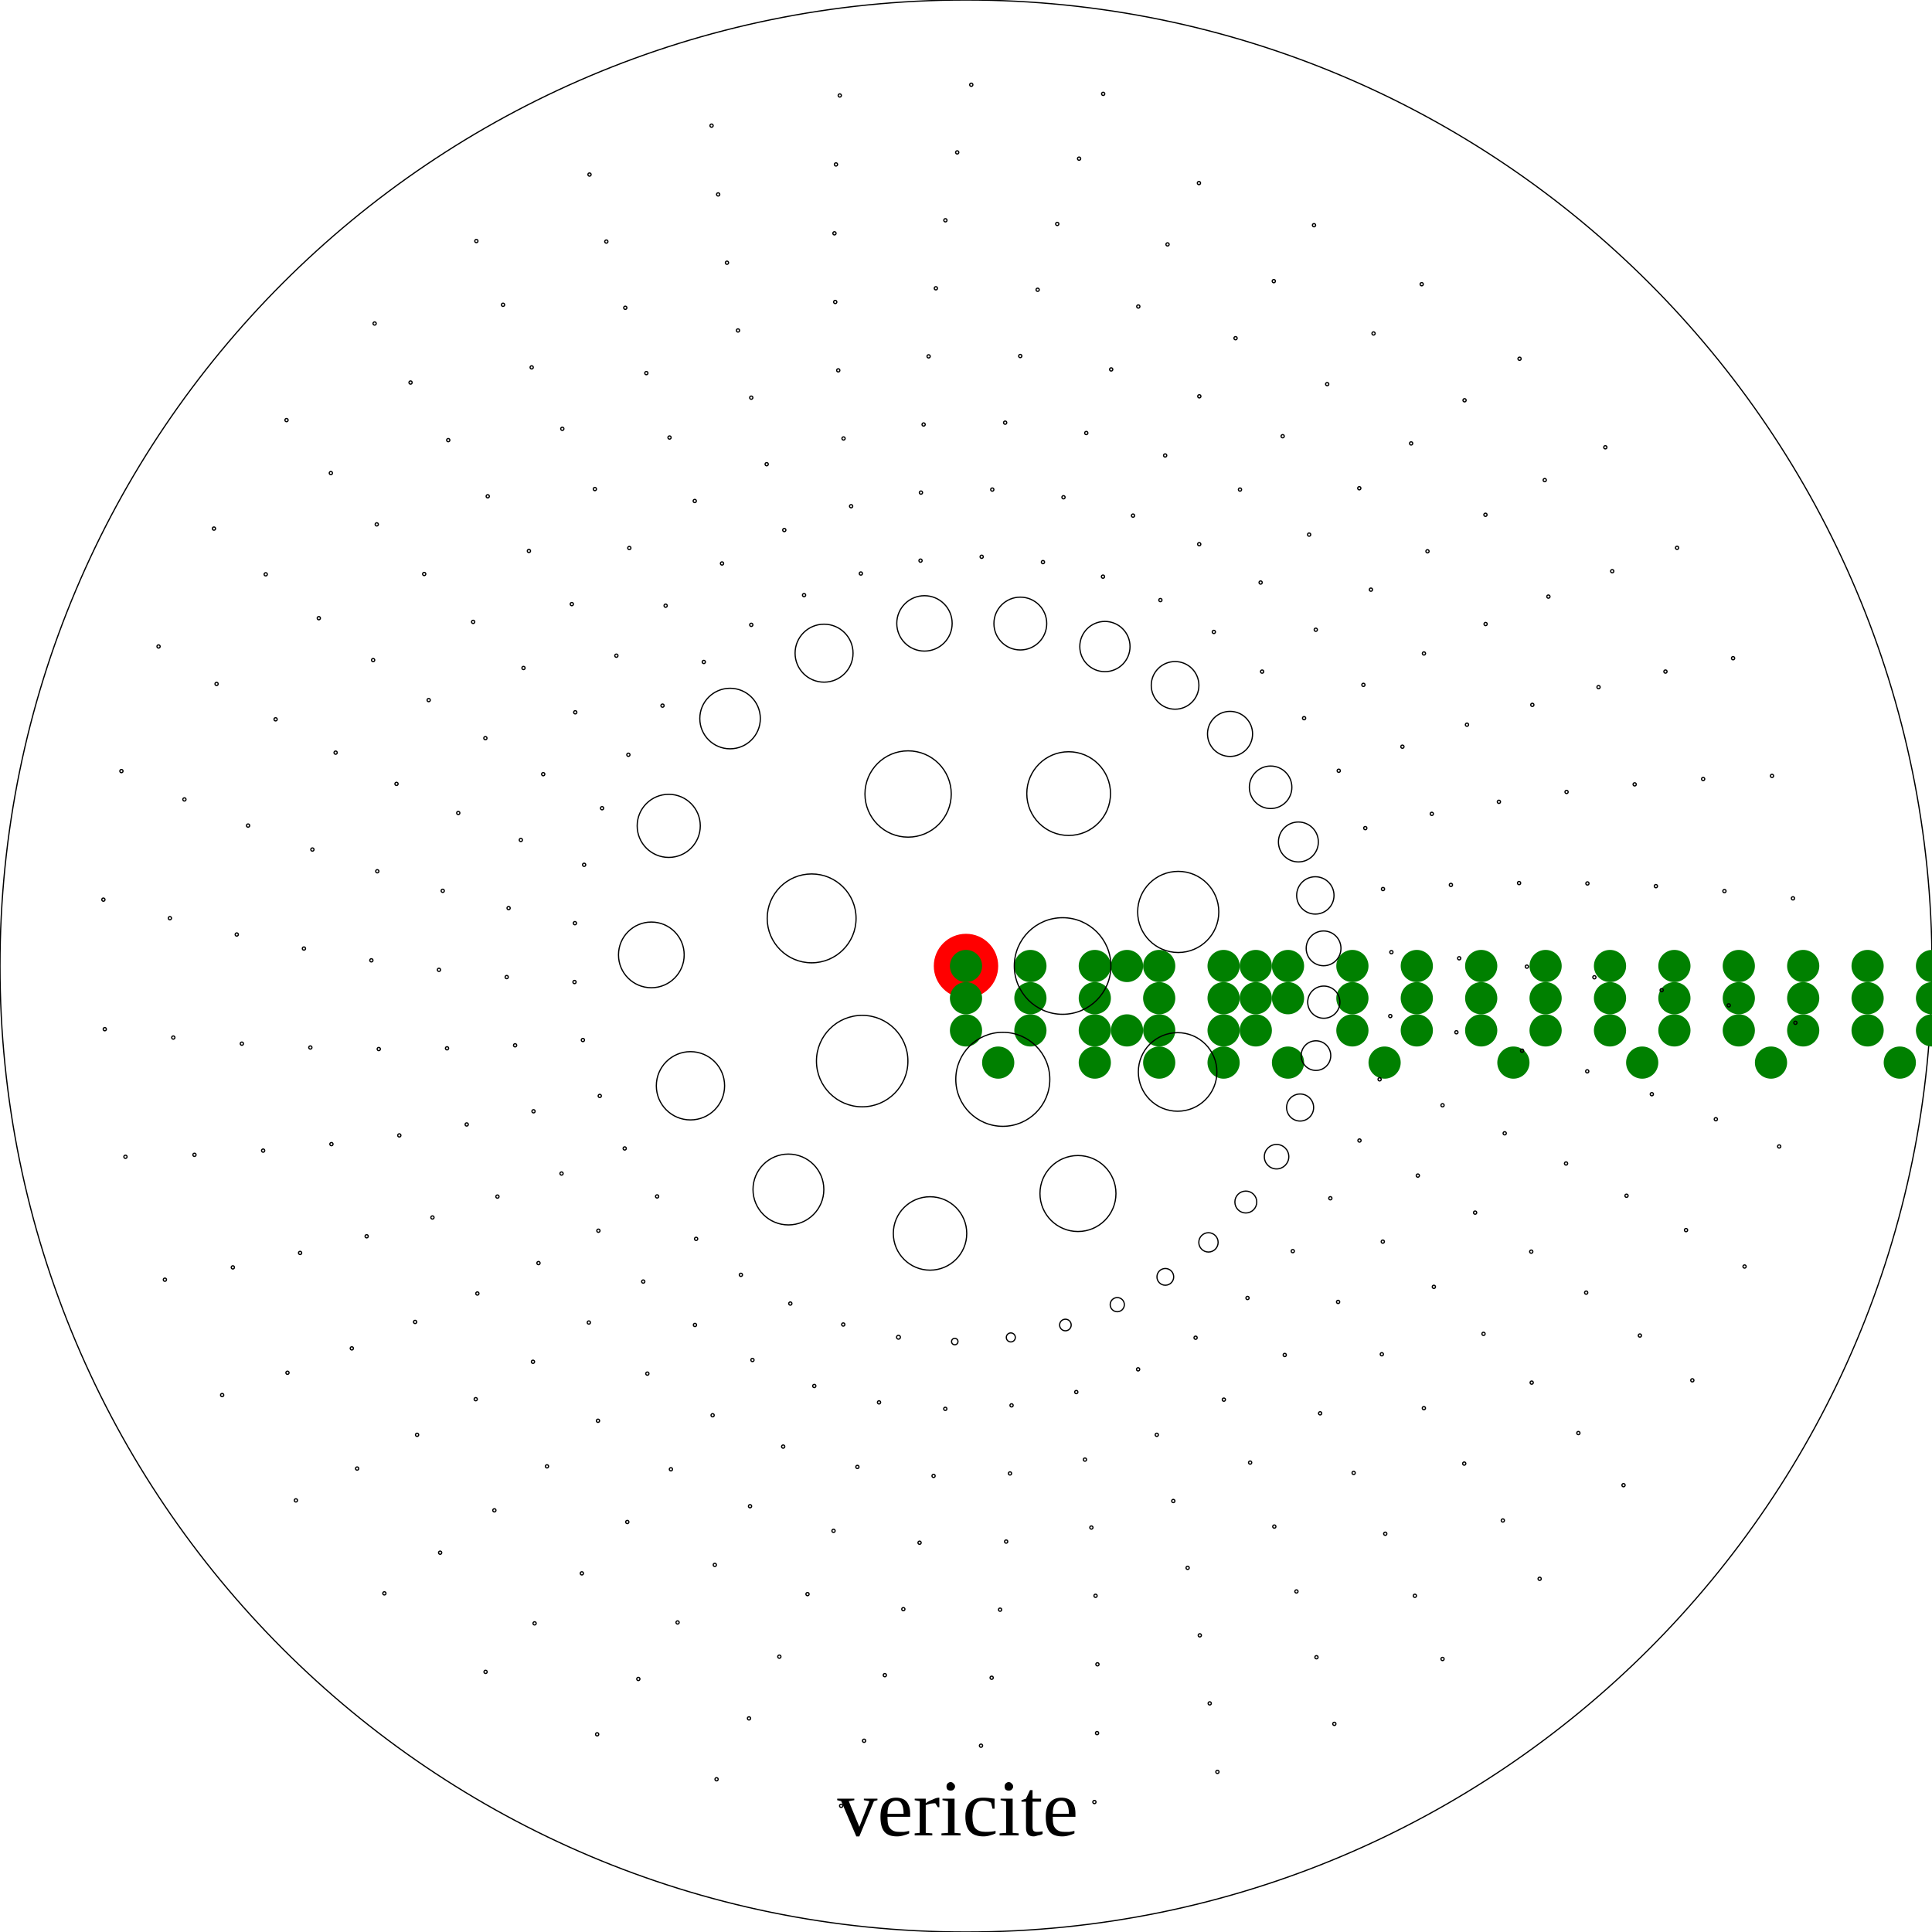
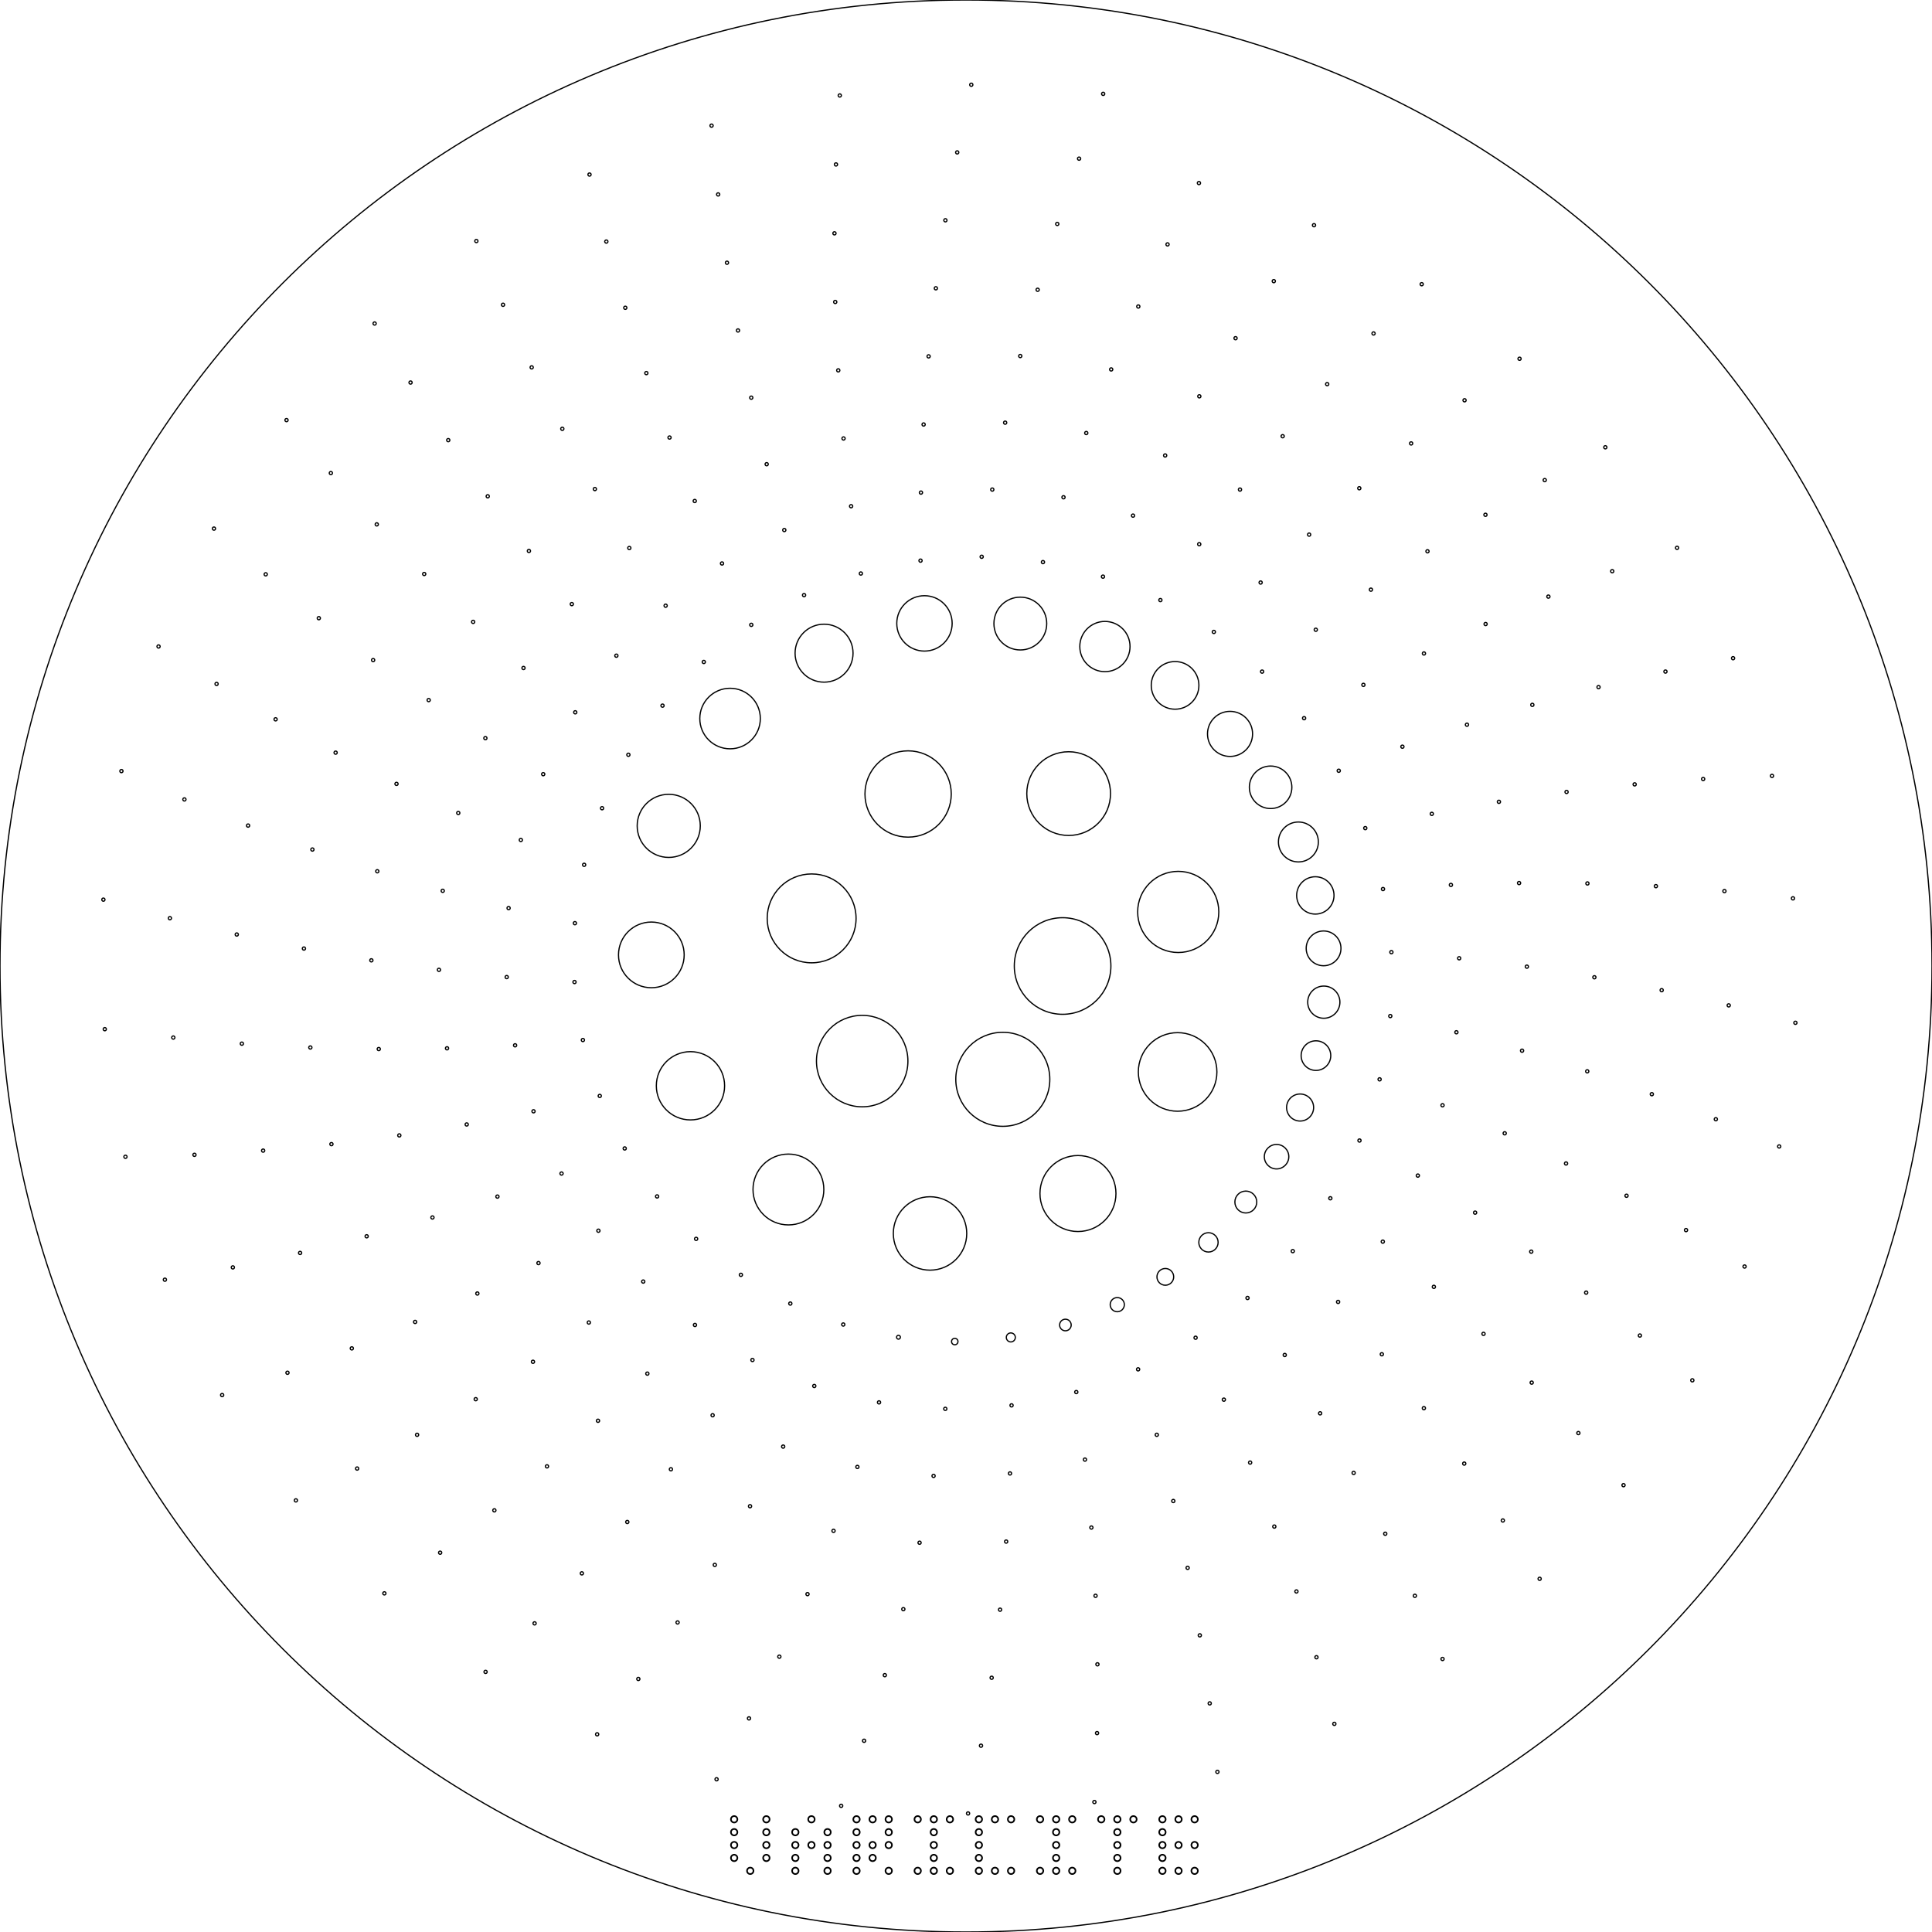
- <svg width="60" height="60">
+ <svg width="60" height="60" stroke="black">
  <circle r="30" cx="30" cy="30" fill="none" stroke="black" stroke-width="0.01mm" />
-   <circle r="1" cx="30" cy="30" fill="red" stroke-width="1" />
-   <circle r="0.5" cx="30" cy="30" fill="green" stroke-width="1" />
-   <circle r="0.5" cx="32" cy="30" fill="green" stroke-width="1" />
-   <circle r="0.5" cx="30" cy="31" fill="green" stroke-width="1" />
-   <circle r="0.5" cx="32" cy="31" fill="green" stroke-width="1" />
-   <circle r="0.5" cx="30" cy="32" fill="green" stroke-width="1" />
-   <circle r="0.5" cx="32" cy="32" fill="green" stroke-width="1" />
-   <circle r="0.5" cx="31" cy="33" fill="green" stroke-width="1" />
-   <circle r="0.5" cx="34" cy="30" fill="green" stroke-width="1" />
-   <circle r="0.5" cx="35" cy="30" fill="green" stroke-width="1" />
-   <circle r="0.5" cx="36" cy="30" fill="green" stroke-width="1" />
-   <circle r="0.5" cx="34" cy="31" fill="green" stroke-width="1" />
-   <circle r="0.5" cx="36" cy="31" fill="green" stroke-width="1" />
-   <circle r="0.5" cx="34" cy="32" fill="green" stroke-width="1" />
-   <circle r="0.5" cx="35" cy="32" fill="green" stroke-width="1" />
-   <circle r="0.5" cx="36" cy="32" fill="green" stroke-width="1" />
-   <circle r="0.5" cx="34" cy="33" fill="green" stroke-width="1" />
-   <circle r="0.5" cx="36" cy="33" fill="green" stroke-width="1" />
-   <circle r="0.5" cx="38" cy="30" fill="green" stroke-width="1" />
-   <circle r="0.5" cx="39" cy="30" fill="green" stroke-width="1" />
-   <circle r="0.5" cx="40" cy="30" fill="green" stroke-width="1" />
-   <circle r="0.5" cx="38" cy="31" fill="green" stroke-width="1" />
-   <circle r="0.5" cx="39" cy="31" fill="green" stroke-width="1" />
-   <circle r="0.5" cx="40" cy="31" fill="green" stroke-width="1" />
-   <circle r="0.5" cx="38" cy="32" fill="green" stroke-width="1" />
-   <circle r="0.5" cx="39" cy="32" fill="green" stroke-width="1" />
-   <circle r="0.5" cx="38" cy="33" fill="green" stroke-width="1" />
-   <circle r="0.5" cx="40" cy="33" fill="green" stroke-width="1" />
-   <circle r="0.5" cx="42" cy="30" fill="green" stroke-width="1" />
-   <circle r="0.5" cx="44" cy="30" fill="green" stroke-width="1" />
-   <circle r="0.5" cx="42" cy="31" fill="green" stroke-width="1" />
-   <circle r="0.5" cx="44" cy="31" fill="green" stroke-width="1" />
-   <circle r="0.5" cx="42" cy="32" fill="green" stroke-width="1" />
-   <circle r="0.5" cx="44" cy="32" fill="green" stroke-width="1" />
-   <circle r="0.5" cx="43" cy="33" fill="green" stroke-width="1" />
-   <circle r="0.5" cx="46" cy="30" fill="green" stroke-width="1" />
-   <circle r="0.5" cx="48" cy="30" fill="green" stroke-width="1" />
-   <circle r="0.5" cx="46" cy="31" fill="green" stroke-width="1" />
-   <circle r="0.5" cx="48" cy="31" fill="green" stroke-width="1" />
-   <circle r="0.5" cx="46" cy="32" fill="green" stroke-width="1" />
-   <circle r="0.5" cx="48" cy="32" fill="green" stroke-width="1" />
-   <circle r="0.5" cx="47" cy="33" fill="green" stroke-width="1" />
-   <circle r="0.5" cx="50" cy="30" fill="green" stroke-width="1" />
-   <circle r="0.5" cx="52" cy="30" fill="green" stroke-width="1" />
-   <circle r="0.5" cx="50" cy="31" fill="green" stroke-width="1" />
-   <circle r="0.5" cx="52" cy="31" fill="green" stroke-width="1" />
-   <circle r="0.5" cx="50" cy="32" fill="green" stroke-width="1" />
-   <circle r="0.5" cx="52" cy="32" fill="green" stroke-width="1" />
-   <circle r="0.5" cx="51" cy="33" fill="green" stroke-width="1" />
-   <circle r="0.5" cx="54" cy="30" fill="green" stroke-width="1" />
-   <circle r="0.5" cx="56" cy="30" fill="green" stroke-width="1" />
-   <circle r="0.5" cx="54" cy="31" fill="green" stroke-width="1" />
-   <circle r="0.5" cx="56" cy="31" fill="green" stroke-width="1" />
-   <circle r="0.5" cx="54" cy="32" fill="green" stroke-width="1" />
-   <circle r="0.5" cx="56" cy="32" fill="green" stroke-width="1" />
-   <circle r="0.5" cx="55" cy="33" fill="green" stroke-width="1" />
-   <circle r="0.5" cx="58" cy="30" fill="green" stroke-width="1" />
-   <circle r="0.5" cx="60" cy="30" fill="green" stroke-width="1" />
-   <circle r="0.5" cx="58" cy="31" fill="green" stroke-width="1" />
-   <circle r="0.5" cx="60" cy="31" fill="green" stroke-width="1" />
-   <circle r="0.5" cx="58" cy="32" fill="green" stroke-width="1" />
-   <circle r="0.5" cx="60" cy="32" fill="green" stroke-width="1" />
-   <circle r="0.5" cx="59" cy="33" fill="green" stroke-width="1" />
+   <circle r="0.1" cx="22.8" cy="56.5" fill="none" stroke-width="0.05" />
+   <circle r="0.1" cx="23.8" cy="56.5" fill="none" stroke-width="0.05" />
+   <circle r="0.1" cx="22.8" cy="56.9" fill="none" stroke-width="0.05" />
+   <circle r="0.1" cx="23.8" cy="56.9" fill="none" stroke-width="0.05" />
+   <circle r="0.1" cx="22.8" cy="57.3" fill="none" stroke-width="0.05" />
+   <circle r="0.1" cx="23.8" cy="57.3" fill="none" stroke-width="0.05" />
+   <circle r="0.1" cx="22.8" cy="57.7" fill="none" stroke-width="0.05" />
+   <circle r="0.1" cx="23.8" cy="57.7" fill="none" stroke-width="0.05" />
+   <circle r="0.1" cx="23.3" cy="58.1" fill="none" stroke-width="0.05" />
+   <circle r="0.1" cx="25.2" cy="56.5" fill="none" stroke-width="0.05" />
+   <circle r="0.1" cx="24.7" cy="56.9" fill="none" stroke-width="0.05" />
+   <circle r="0.1" cx="25.7" cy="56.9" fill="none" stroke-width="0.05" />
+   <circle r="0.1" cx="24.7" cy="57.3" fill="none" stroke-width="0.05" />
+   <circle r="0.1" cx="25.2" cy="57.3" fill="none" stroke-width="0.05" />
+   <circle r="0.1" cx="25.7" cy="57.3" fill="none" stroke-width="0.05" />
+   <circle r="0.1" cx="24.7" cy="57.7" fill="none" stroke-width="0.05" />
+   <circle r="0.1" cx="25.7" cy="57.7" fill="none" stroke-width="0.05" />
+   <circle r="0.1" cx="24.7" cy="58.1" fill="none" stroke-width="0.05" />
+   <circle r="0.1" cx="25.7" cy="58.1" fill="none" stroke-width="0.05" />
+   <circle r="0.1" cx="26.6" cy="56.5" fill="none" stroke-width="0.05" />
+   <circle r="0.1" cx="27.1" cy="56.5" fill="none" stroke-width="0.05" />
+   <circle r="0.1" cx="27.6" cy="56.5" fill="none" stroke-width="0.05" />
+   <circle r="0.1" cx="26.6" cy="56.9" fill="none" stroke-width="0.05" />
+   <circle r="0.1" cx="27.6" cy="56.9" fill="none" stroke-width="0.05" />
+   <circle r="0.1" cx="26.6" cy="57.3" fill="none" stroke-width="0.05" />
+   <circle r="0.1" cx="27.1" cy="57.3" fill="none" stroke-width="0.05" />
+   <circle r="0.1" cx="27.6" cy="57.3" fill="none" stroke-width="0.05" />
+   <circle r="0.1" cx="26.6" cy="57.7" fill="none" stroke-width="0.05" />
+   <circle r="0.1" cx="27.1" cy="57.7" fill="none" stroke-width="0.05" />
+   <circle r="0.1" cx="26.6" cy="58.1" fill="none" stroke-width="0.05" />
+   <circle r="0.1" cx="27.6" cy="58.1" fill="none" stroke-width="0.05" />
+   <circle r="0.1" cx="28.5" cy="56.5" fill="none" stroke-width="0.05" />
+   <circle r="0.1" cx="29" cy="56.5" fill="none" stroke-width="0.05" />
+   <circle r="0.1" cx="29.5" cy="56.5" fill="none" stroke-width="0.05" />
+   <circle r="0.1" cx="29" cy="56.9" fill="none" stroke-width="0.05" />
+   <circle r="0.1" cx="29" cy="57.3" fill="none" stroke-width="0.05" />
+   <circle r="0.1" cx="29" cy="57.7" fill="none" stroke-width="0.05" />
+   <circle r="0.1" cx="28.5" cy="58.1" fill="none" stroke-width="0.05" />
+   <circle r="0.1" cx="29" cy="58.1" fill="none" stroke-width="0.05" />
+   <circle r="0.1" cx="29.5" cy="58.1" fill="none" stroke-width="0.05" />
+   <circle r="0.1" cx="30.4" cy="56.5" fill="none" stroke-width="0.05" />
+   <circle r="0.1" cx="30.9" cy="56.5" fill="none" stroke-width="0.05" />
+   <circle r="0.1" cx="31.4" cy="56.5" fill="none" stroke-width="0.05" />
+   <circle r="0.1" cx="30.4" cy="56.9" fill="none" stroke-width="0.05" />
+   <circle r="0.1" cx="30.4" cy="57.3" fill="none" stroke-width="0.05" />
+   <circle r="0.1" cx="30.4" cy="57.7" fill="none" stroke-width="0.05" />
+   <circle r="0.1" cx="30.4" cy="58.1" fill="none" stroke-width="0.05" />
+   <circle r="0.1" cx="30.9" cy="58.1" fill="none" stroke-width="0.05" />
+   <circle r="0.1" cx="31.4" cy="58.1" fill="none" stroke-width="0.05" />
+   <circle r="0.1" cx="32.3" cy="56.5" fill="none" stroke-width="0.05" />
+   <circle r="0.1" cx="32.8" cy="56.5" fill="none" stroke-width="0.05" />
+   <circle r="0.1" cx="33.3" cy="56.5" fill="none" stroke-width="0.05" />
+   <circle r="0.1" cx="32.8" cy="56.9" fill="none" stroke-width="0.05" />
+   <circle r="0.1" cx="32.8" cy="57.3" fill="none" stroke-width="0.05" />
+   <circle r="0.1" cx="32.8" cy="57.7" fill="none" stroke-width="0.05" />
+   <circle r="0.1" cx="32.3" cy="58.1" fill="none" stroke-width="0.05" />
+   <circle r="0.1" cx="32.8" cy="58.1" fill="none" stroke-width="0.05" />
+   <circle r="0.1" cx="33.3" cy="58.1" fill="none" stroke-width="0.05" />
+   <circle r="0.1" cx="34.2" cy="56.5" fill="none" stroke-width="0.05" />
+   <circle r="0.1" cx="34.7" cy="56.5" fill="none" stroke-width="0.05" />
+   <circle r="0.1" cx="35.2" cy="56.5" fill="none" stroke-width="0.05" />
+   <circle r="0.1" cx="34.7" cy="56.9" fill="none" stroke-width="0.05" />
+   <circle r="0.1" cx="34.7" cy="57.3" fill="none" stroke-width="0.05" />
+   <circle r="0.1" cx="34.7" cy="57.7" fill="none" stroke-width="0.05" />
+   <circle r="0.1" cx="34.7" cy="58.1" fill="none" stroke-width="0.05" />
+   <circle r="0.1" cx="36.1" cy="56.5" fill="none" stroke-width="0.05" />
+   <circle r="0.1" cx="36.6" cy="56.5" fill="none" stroke-width="0.05" />
+   <circle r="0.1" cx="37.1" cy="56.5" fill="none" stroke-width="0.05" />
+   <circle r="0.1" cx="36.1" cy="56.9" fill="none" stroke-width="0.05" />
+   <circle r="0.1" cx="36.1" cy="57.3" fill="none" stroke-width="0.05" />
+   <circle r="0.1" cx="36.6" cy="57.3" fill="none" stroke-width="0.05" />
+   <circle r="0.1" cx="37.1" cy="57.3" fill="none" stroke-width="0.05" />
+   <circle r="0.1" cx="36.1" cy="57.7" fill="none" stroke-width="0.05" />
+   <circle r="0.1" cx="36.1" cy="58.1" fill="none" stroke-width="0.05" />
+   <circle r="0.1" cx="36.6" cy="58.1" fill="none" stroke-width="0.05" />
+   <circle r="0.1" cx="37.1" cy="58.1" fill="none" stroke-width="0.05" />
  <circle r="1.5" cx="33.0" cy="30.0" fill="none" stroke="black" stroke-width="0.01mm" />
  <circle r="1.46" cx="31.143" cy="33.519" fill="none" stroke="black" stroke-width="0.01mm" />
  <circle r="1.42" cx="26.776" cy="32.953" fill="none" stroke="black" stroke-width="0.01mm" />
  <circle r="1.38" cx="25.206" cy="28.521" fill="none" stroke="black" stroke-width="0.01mm" />
  <circle r="1.34" cx="28.202" cy="24.658" fill="none" stroke="black" stroke-width="0.01mm" />
  <circle r="1.3" cx="33.188" cy="24.646" fill="none" stroke="black" stroke-width="0.01mm" />
  <circle r="1.26" cx="36.591" cy="28.321" fill="none" stroke="black" stroke-width="0.01mm" />
  <circle r="1.22" cx="36.572" cy="33.29" fill="none" stroke="black" stroke-width="0.01mm" />
  <circle r="1.18" cx="33.477" cy="37.066" fill="none" stroke="black" stroke-width="0.01mm" />
  <circle r="1.14" cx="28.883" cy="38.306" fill="none" stroke="black" stroke-width="0.01mm" />
  <circle r="1.1" cx="24.485" cy="36.941" fill="none" stroke="black" stroke-width="0.01mm" />
  <circle r="1.06" cx="21.443" cy="33.72" fill="none" stroke="black" stroke-width="0.01mm" />
  <circle r="1.02" cx="20.228" cy="29.655" fill="none" stroke="black" stroke-width="0.01mm" />
  <circle r="0.98" cx="20.768" cy="25.648" fill="none" stroke="black" stroke-width="0.01mm" />
  <circle r="0.94" cx="22.673" cy="22.315" fill="none" stroke="black" stroke-width="0.01mm" />
  <circle r="0.9" cx="25.592" cy="20.285" fill="none" stroke="black" stroke-width="0.01mm" />
  <circle r="0.86" cx="28.71" cy="19.36" fill="none" stroke="black" stroke-width="0.01mm" />
  <circle r="0.82" cx="31.687" cy="19.365" fill="none" stroke="black" stroke-width="0.01mm" />
  <circle r="0.78" cx="34.314" cy="20.079" fill="none" stroke="black" stroke-width="0.01mm" />
  <circle r="0.74" cx="36.493" cy="21.285" fill="none" stroke="black" stroke-width="0.01mm" />
  <circle r="0.7" cx="38.2" cy="22.792" fill="none" stroke="black" stroke-width="0.01mm" />
  <circle r="0.66" cx="39.46" cy="24.45" fill="none" stroke="black" stroke-width="0.01mm" />
  <circle r="0.62" cx="40.323" cy="26.148" fill="none" stroke="black" stroke-width="0.01mm" />
  <circle r="0.58" cx="40.849" cy="27.808" fill="none" stroke="black" stroke-width="0.01mm" />
  <circle r="0.54" cx="41.105" cy="29.452" fill="none" stroke="black" stroke-width="0.01mm" />
  <circle r="0.5" cx="41.112" cy="31.123" fill="none" stroke="black" stroke-width="0.01mm" />
  <circle r="0.46" cx="40.868" cy="32.783" fill="none" stroke="black" stroke-width="0.01mm" />
  <circle r="0.42" cx="40.376" cy="34.395" fill="none" stroke="black" stroke-width="0.01mm" />
  <circle r="0.38" cx="39.645" cy="35.922" fill="none" stroke="black" stroke-width="0.01mm" />
  <circle r="0.34" cx="38.69" cy="37.33" fill="none" stroke="black" stroke-width="0.01mm" />
  <circle r="0.3" cx="37.53" cy="38.583" fill="none" stroke="black" stroke-width="0.01mm" />
  <circle r="0.26" cx="36.19" cy="39.654" fill="none" stroke="black" stroke-width="0.01mm" />
  <circle r="0.22" cx="34.698" cy="40.517" fill="none" stroke="black" stroke-width="0.01mm" />
  <circle r="0.18" cx="33.087" cy="41.149" fill="none" stroke="black" stroke-width="0.01mm" />
  <circle r="0.14" cx="31.392" cy="41.535" fill="none" stroke="black" stroke-width="0.01mm" />
  <circle r="0.1" cx="29.651" cy="41.663" fill="none" stroke="black" stroke-width="0.01mm" />
  <circle r="0.06" cx="27.903" cy="41.529" fill="none" stroke="black" stroke-width="0.01mm" />
  <circle r="0.05" cx="26.188" cy="41.134" fill="none" stroke="black" stroke-width="0.01mm" />
  <circle r="0.05" cx="24.544" cy="40.483" fill="none" stroke="black" stroke-width="0.01mm" />
  <circle r="0.05" cx="23.009" cy="39.591" fill="none" stroke="black" stroke-width="0.01mm" />
  <circle r="0.05" cx="21.619" cy="38.474" fill="none" stroke="black" stroke-width="0.01mm" />
  <circle r="0.05" cx="20.407" cy="37.156" fill="none" stroke="black" stroke-width="0.01mm" />
  <circle r="0.05" cx="19.401" cy="35.666" fill="none" stroke="black" stroke-width="0.01mm" />
  <circle r="0.05" cx="18.626" cy="34.035" fill="none" stroke="black" stroke-width="0.01mm" />
  <circle r="0.05" cx="18.102" cy="32.299" fill="none" stroke="black" stroke-width="0.01mm" />
  <circle r="0.05" cx="17.842" cy="30.498" fill="none" stroke="black" stroke-width="0.01mm" />
  <circle r="0.05" cx="17.854" cy="28.67" fill="none" stroke="black" stroke-width="0.01mm" />
  <circle r="0.05" cx="18.141" cy="26.857" fill="none" stroke="black" stroke-width="0.01mm" />
  <circle r="0.05" cx="18.698" cy="25.1" fill="none" stroke="black" stroke-width="0.01mm" />
  <circle r="0.05" cx="19.515" cy="23.44" fill="none" stroke="black" stroke-width="0.01mm" />
  <circle r="0.05" cx="20.575" cy="21.914" fill="none" stroke="black" stroke-width="0.01mm" />
  <circle r="0.05" cx="21.857" cy="20.558" fill="none" stroke="black" stroke-width="0.01mm" />
  <circle r="0.05" cx="23.332" cy="19.405" fill="none" stroke="black" stroke-width="0.01mm" />
  <circle r="0.05" cx="24.971" cy="18.482" fill="none" stroke="black" stroke-width="0.01mm" />
  <circle r="0.05" cx="26.735" cy="17.811" fill="none" stroke="black" stroke-width="0.01mm" />
  <circle r="0.05" cx="28.588" cy="17.411" fill="none" stroke="black" stroke-width="0.01mm" />
  <circle r="0.05" cx="30.487" cy="17.291" fill="none" stroke="black" stroke-width="0.01mm" />
  <circle r="0.05" cx="32.39" cy="17.457" fill="none" stroke="black" stroke-width="0.01mm" />
  <circle r="0.05" cx="34.254" cy="17.908" fill="none" stroke="black" stroke-width="0.01mm" />
  <circle r="0.05" cx="36.037" cy="18.636" fill="none" stroke="black" stroke-width="0.01mm" />
  <circle r="0.05" cx="37.697" cy="19.625" fill="none" stroke="black" stroke-width="0.01mm" />
  <circle r="0.05" cx="39.196" cy="20.857" fill="none" stroke="black" stroke-width="0.01mm" />
  <circle r="0.05" cx="40.5" cy="22.304" fill="none" stroke="black" stroke-width="0.01mm" />
  <circle r="0.05" cx="41.576" cy="23.936" fill="none" stroke="black" stroke-width="0.01mm" />
  <circle r="0.05" cx="42.4" cy="25.718" fill="none" stroke="black" stroke-width="0.01mm" />
  <circle r="0.05" cx="42.95" cy="27.61" fill="none" stroke="black" stroke-width="0.01mm" />
  <circle r="0.05" cx="43.211" cy="29.57" fill="none" stroke="black" stroke-width="0.01mm" />
  <circle r="0.05" cx="43.177" cy="31.555" fill="none" stroke="black" stroke-width="0.01mm" />
  <circle r="0.05" cx="42.845" cy="33.52" fill="none" stroke="black" stroke-width="0.01mm" />
  <circle r="0.05" cx="42.22" cy="35.42" fill="none" stroke="black" stroke-width="0.01mm" />
  <circle r="0.05" cx="41.315" cy="37.213" fill="none" stroke="black" stroke-width="0.01mm" />
  <circle r="0.05" cx="40.148" cy="38.855" fill="none" stroke="black" stroke-width="0.01mm" />
  <circle r="0.05" cx="38.743" cy="40.31" fill="none" stroke="black" stroke-width="0.01mm" />
  <circle r="0.05" cx="37.13" cy="41.544" fill="none" stroke="black" stroke-width="0.01mm" />
  <circle r="0.05" cx="35.345" cy="42.526" fill="none" stroke="black" stroke-width="0.01mm" />
  <circle r="0.05" cx="33.425" cy="43.232" fill="none" stroke="black" stroke-width="0.01mm" />
  <circle r="0.05" cx="31.415" cy="43.645" fill="none" stroke="black" stroke-width="0.01mm" />
  <circle r="0.05" cx="29.357" cy="43.753" fill="none" stroke="black" stroke-width="0.01mm" />
  <circle r="0.05" cx="27.299" cy="43.552" fill="none" stroke="black" stroke-width="0.01mm" />
  <circle r="0.05" cx="25.288" cy="43.043" fill="none" stroke="black" stroke-width="0.01mm" />
  <circle r="0.05" cx="23.368" cy="42.236" fill="none" stroke="black" stroke-width="0.01mm" />
  <circle r="0.05" cx="21.583" cy="41.148" fill="none" stroke="black" stroke-width="0.01mm" />
  <circle r="0.05" cx="19.976" cy="39.8" fill="none" stroke="black" stroke-width="0.01mm" />
  <circle r="0.05" cx="18.584" cy="38.221" fill="none" stroke="black" stroke-width="0.01mm" />
  <circle r="0.05" cx="17.439" cy="36.445" fill="none" stroke="black" stroke-width="0.01mm" />
  <circle r="0.05" cx="16.569" cy="34.512" fill="none" stroke="black" stroke-width="0.01mm" />
  <circle r="0.05" cx="15.997" cy="32.463" fill="none" stroke="black" stroke-width="0.01mm" />
  <circle r="0.05" cx="15.736" cy="30.344" fill="none" stroke="black" stroke-width="0.01mm" />
  <circle r="0.05" cx="15.795" cy="28.202" fill="none" stroke="black" stroke-width="0.01mm" />
  <circle r="0.05" cx="16.175" cy="26.086" fill="none" stroke="black" stroke-width="0.01mm" />
  <circle r="0.05" cx="16.87" cy="24.043" fill="none" stroke="black" stroke-width="0.01mm" />
  <circle r="0.05" cx="17.865" cy="22.121" fill="none" stroke="black" stroke-width="0.01mm" />
  <circle r="0.05" cx="19.142" cy="20.363" fill="none" stroke="black" stroke-width="0.01mm" />
  <circle r="0.05" cx="20.672" cy="18.81" fill="none" stroke="black" stroke-width="0.01mm" />
  <circle r="0.05" cx="22.423" cy="17.499" fill="none" stroke="black" stroke-width="0.01mm" />
  <circle r="0.05" cx="24.357" cy="16.461" fill="none" stroke="black" stroke-width="0.01mm" />
  <circle r="0.05" cx="26.432" cy="15.721" fill="none" stroke="black" stroke-width="0.01mm" />
  <circle r="0.05" cx="28.601" cy="15.298" fill="none" stroke="black" stroke-width="0.01mm" />
  <circle r="0.05" cx="30.816" cy="15.204" fill="none" stroke="black" stroke-width="0.01mm" />
  <circle r="0.05" cx="33.028" cy="15.443" fill="none" stroke="black" stroke-width="0.01mm" />
  <circle r="0.05" cx="35.187" cy="16.013" fill="none" stroke="black" stroke-width="0.01mm" />
  <circle r="0.05" cx="37.243" cy="16.901" fill="none" stroke="black" stroke-width="0.01mm" />
  <circle r="0.05" cx="39.15" cy="18.091" fill="none" stroke="black" stroke-width="0.01mm" />
  <circle r="0.05" cx="40.863" cy="19.557" fill="none" stroke="black" stroke-width="0.01mm" />
  <circle r="0.05" cx="42.342" cy="21.269" fill="none" stroke="black" stroke-width="0.01mm" />
  <circle r="0.05" cx="43.553" cy="23.189" fill="none" stroke="black" stroke-width="0.01mm" />
  <circle r="0.05" cx="44.466" cy="25.275" fill="none" stroke="black" stroke-width="0.01mm" />
  <circle r="0.05" cx="45.059" cy="27.482" fill="none" stroke="black" stroke-width="0.01mm" />
  <circle r="0.05" cx="45.316" cy="29.76" fill="none" stroke="black" stroke-width="0.01mm" />
  <circle r="0.05" cx="45.23" cy="32.058" fill="none" stroke="black" stroke-width="0.01mm" />
  <circle r="0.05" cx="44.799" cy="34.325" fill="none" stroke="black" stroke-width="0.01mm" />
  <circle r="0.05" cx="44.032" cy="36.509" fill="none" stroke="black" stroke-width="0.01mm" />
  <circle r="0.05" cx="42.944" cy="38.56" fill="none" stroke="black" stroke-width="0.01mm" />
  <circle r="0.05" cx="41.556" cy="40.432" fill="none" stroke="black" stroke-width="0.01mm" />
  <circle r="0.05" cx="39.899" cy="42.08" fill="none" stroke="black" stroke-width="0.01mm" />
  <circle r="0.05" cx="38.008" cy="43.467" fill="none" stroke="black" stroke-width="0.01mm" />
  <circle r="0.05" cx="35.925" cy="44.559" fill="none" stroke="black" stroke-width="0.01mm" />
  <circle r="0.05" cx="33.694" cy="45.329" fill="none" stroke="black" stroke-width="0.01mm" />
  <circle r="0.05" cx="31.366" cy="45.759" fill="none" stroke="black" stroke-width="0.01mm" />
  <circle r="0.05" cx="28.993" cy="45.836" fill="none" stroke="black" stroke-width="0.01mm" />
  <circle r="0.05" cx="26.627" cy="45.557" fill="none" stroke="black" stroke-width="0.01mm" />
  <circle r="0.05" cx="24.322" cy="44.925" fill="none" stroke="black" stroke-width="0.01mm" />
  <circle r="0.05" cx="22.131" cy="43.952" fill="none" stroke="black" stroke-width="0.01mm" />
  <circle r="0.05" cx="20.104" cy="42.659" fill="none" stroke="black" stroke-width="0.01mm" />
  <circle r="0.05" cx="18.287" cy="41.072" fill="none" stroke="black" stroke-width="0.01mm" />
  <circle r="0.05" cx="16.723" cy="39.226" fill="none" stroke="black" stroke-width="0.01mm" />
  <circle r="0.05" cx="15.448" cy="37.161" fill="none" stroke="black" stroke-width="0.01mm" />
  <circle r="0.05" cx="14.494" cy="34.921" fill="none" stroke="black" stroke-width="0.01mm" />
  <circle r="0.05" cx="13.883" cy="32.556" fill="none" stroke="black" stroke-width="0.01mm" />
  <circle r="0.05" cx="13.632" cy="30.119" fill="none" stroke="black" stroke-width="0.01mm" />
  <circle r="0.05" cx="13.749" cy="27.665" fill="none" stroke="black" stroke-width="0.01mm" />
  <circle r="0.05" cx="14.232" cy="25.248" fill="none" stroke="black" stroke-width="0.01mm" />
  <circle r="0.05" cx="15.074" cy="22.924" fill="none" stroke="black" stroke-width="0.01mm" />
  <circle r="0.05" cx="16.258" cy="20.745" fill="none" stroke="black" stroke-width="0.01mm" />
  <circle r="0.05" cx="17.758" cy="18.761" fill="none" stroke="black" stroke-width="0.01mm" />
  <circle r="0.05" cx="19.544" cy="17.019" fill="none" stroke="black" stroke-width="0.01mm" />
  <circle r="0.05" cx="21.576" cy="15.559" fill="none" stroke="black" stroke-width="0.01mm" />
  <circle r="0.05" cx="23.81" cy="14.416" fill="none" stroke="black" stroke-width="0.01mm" />
  <circle r="0.05" cx="26.197" cy="13.617" fill="none" stroke="black" stroke-width="0.01mm" />
  <circle r="0.05" cx="28.684" cy="13.183" fill="none" stroke="black" stroke-width="0.01mm" />
  <circle r="0.05" cx="31.216" cy="13.126" fill="none" stroke="black" stroke-width="0.01mm" />
  <circle r="0.05" cx="33.735" cy="13.448" fill="none" stroke="black" stroke-width="0.01mm" />
  <circle r="0.05" cx="36.185" cy="14.145" fill="none" stroke="black" stroke-width="0.01mm" />
  <circle r="0.05" cx="38.509" cy="15.204" fill="none" stroke="black" stroke-width="0.01mm" />
  <circle r="0.05" cx="40.656" cy="16.603" fill="none" stroke="black" stroke-width="0.01mm" />
  <circle r="0.05" cx="42.575" cy="18.312" fill="none" stroke="black" stroke-width="0.01mm" />
  <circle r="0.05" cx="44.222" cy="20.294" fill="none" stroke="black" stroke-width="0.01mm" />
  <circle r="0.05" cx="45.558" cy="22.506" fill="none" stroke="black" stroke-width="0.01mm" />
  <circle r="0.05" cx="46.55" cy="24.901" fill="none" stroke="black" stroke-width="0.01mm" />
  <circle r="0.05" cx="47.176" cy="27.424" fill="none" stroke="black" stroke-width="0.01mm" />
  <circle r="0.05" cx="47.418" cy="30.02" fill="none" stroke="black" stroke-width="0.01mm" />
  <circle r="0.05" cx="47.269" cy="32.63" fill="none" stroke="black" stroke-width="0.01mm" />
  <circle r="0.05" cx="46.73" cy="35.196" fill="none" stroke="black" stroke-width="0.01mm" />
  <circle r="0.05" cx="45.811" cy="37.659" fill="none" stroke="black" stroke-width="0.01mm" />
  <circle r="0.05" cx="44.53" cy="39.964" fill="none" stroke="black" stroke-width="0.01mm" />
  <circle r="0.05" cx="42.914" cy="42.058" fill="none" stroke="black" stroke-width="0.01mm" />
  <circle r="0.05" cx="40.998" cy="43.892" fill="none" stroke="black" stroke-width="0.01mm" />
  <circle r="0.05" cx="38.824" cy="45.422" fill="none" stroke="black" stroke-width="0.01mm" />
  <circle r="0.05" cx="36.438" cy="46.615" fill="none" stroke="black" stroke-width="0.01mm" />
  <circle r="0.05" cx="33.894" cy="47.439" fill="none" stroke="black" stroke-width="0.01mm" />
  <circle r="0.05" cx="31.247" cy="47.875" fill="none" stroke="black" stroke-width="0.01mm" />
  <circle r="0.05" cx="28.558" cy="47.91" fill="none" stroke="black" stroke-width="0.01mm" />
  <circle r="0.05" cx="25.886" cy="47.542" fill="none" stroke="black" stroke-width="0.01mm" />
  <circle r="0.05" cx="23.293" cy="46.777" fill="none" stroke="black" stroke-width="0.01mm" />
  <circle r="0.05" cx="20.836" cy="45.63" fill="none" stroke="black" stroke-width="0.01mm" />
  <circle r="0.05" cx="18.571" cy="44.123" fill="none" stroke="black" stroke-width="0.01mm" />
  <circle r="0.05" cx="16.552" cy="42.291" fill="none" stroke="black" stroke-width="0.01mm" />
  <circle r="0.05" cx="14.825" cy="40.171" fill="none" stroke="black" stroke-width="0.01mm" />
  <circle r="0.05" cx="13.43" cy="37.81" fill="none" stroke="black" stroke-width="0.01mm" />
  <circle r="0.05" cx="12.401" cy="35.261" fill="none" stroke="black" stroke-width="0.01mm" />
  <circle r="0.05" cx="11.763" cy="32.579" fill="none" stroke="black" stroke-width="0.01mm" />
  <circle r="0.05" cx="11.533" cy="29.824" fill="none" stroke="black" stroke-width="0.01mm" />
  <circle r="0.05" cx="11.717" cy="27.058" fill="none" stroke="black" stroke-width="0.01mm" />
  <circle r="0.05" cx="12.314" cy="24.344" fill="none" stroke="black" stroke-width="0.01mm" />
  <circle r="0.05" cx="13.313" cy="21.742" fill="none" stroke="black" stroke-width="0.01mm" />
  <circle r="0.05" cx="14.694" cy="19.313" fill="none" stroke="black" stroke-width="0.01mm" />
  <circle r="0.05" cx="16.426" cy="17.111" fill="none" stroke="black" stroke-width="0.01mm" />
  <circle r="0.05" cx="18.474" cy="15.188" fill="none" stroke="black" stroke-width="0.01mm" />
  <circle r="0.05" cx="20.793" cy="13.588" fill="none" stroke="black" stroke-width="0.01mm" />
  <circle r="0.05" cx="23.331" cy="12.35" fill="none" stroke="black" stroke-width="0.01mm" />
  <circle r="0.05" cx="26.033" cy="11.502" fill="none" stroke="black" stroke-width="0.01mm" />
  <circle r="0.05" cx="28.839" cy="11.067" fill="none" stroke="black" stroke-width="0.01mm" />
  <circle r="0.05" cx="31.685" cy="11.057" fill="none" stroke="black" stroke-width="0.01mm" />
  <circle r="0.05" cx="34.509" cy="11.473" fill="none" stroke="black" stroke-width="0.01mm" />
  <circle r="0.05" cx="37.246" cy="12.308" fill="none" stroke="black" stroke-width="0.01mm" />
  <circle r="0.05" cx="39.834" cy="13.547" fill="none" stroke="black" stroke-width="0.01mm" />
  <circle r="0.05" cx="42.214" cy="15.163" fill="none" stroke="black" stroke-width="0.01mm" />
  <circle r="0.05" cx="44.332" cy="17.121" fill="none" stroke="black" stroke-width="0.01mm" />
  <circle r="0.05" cx="46.137" cy="19.38" fill="none" stroke="black" stroke-width="0.01mm" />
  <circle r="0.05" cx="47.588" cy="21.89" fill="none" stroke="black" stroke-width="0.01mm" />
  <circle r="0.05" cx="48.651" cy="24.595" fill="none" stroke="black" stroke-width="0.01mm" />
  <circle r="0.05" cx="49.299" cy="27.436" fill="none" stroke="black" stroke-width="0.01mm" />
  <circle r="0.05" cx="49.515" cy="30.35" fill="none" stroke="black" stroke-width="0.01mm" />
  <circle r="0.05" cx="49.293" cy="33.271" fill="none" stroke="black" stroke-width="0.01mm" />
  <circle r="0.05" cx="48.635" cy="36.133" fill="none" stroke="black" stroke-width="0.01mm" />
  <circle r="0.05" cx="47.554" cy="38.871" fill="none" stroke="black" stroke-width="0.01mm" />
  <circle r="0.05" cx="46.072" cy="41.424" fill="none" stroke="black" stroke-width="0.01mm" />
  <circle r="0.05" cx="44.22" cy="43.732" fill="none" stroke="black" stroke-width="0.01mm" />
  <circle r="0.05" cx="42.039" cy="45.743" fill="none" stroke="black" stroke-width="0.01mm" />
  <circle r="0.05" cx="39.575" cy="47.409" fill="none" stroke="black" stroke-width="0.01mm" />
  <circle r="0.05" cx="36.883" cy="48.691" fill="none" stroke="black" stroke-width="0.01mm" />
  <circle r="0.05" cx="34.023" cy="49.559" fill="none" stroke="black" stroke-width="0.01mm" />
  <circle r="0.05" cx="31.058" cy="49.99" fill="none" stroke="black" stroke-width="0.01mm" />
  <circle r="0.05" cx="28.054" cy="49.974" fill="none" stroke="black" stroke-width="0.01mm" />
  <circle r="0.05" cx="25.078" cy="49.507" fill="none" stroke="black" stroke-width="0.01mm" />
  <circle r="0.05" cx="22.199" cy="48.599" fill="none" stroke="black" stroke-width="0.01mm" />
  <circle r="0.05" cx="19.481" cy="47.267" fill="none" stroke="black" stroke-width="0.01mm" />
  <circle r="0.05" cx="16.987" cy="45.539" fill="none" stroke="black" stroke-width="0.01mm" />
  <circle r="0.05" cx="14.774" cy="43.453" fill="none" stroke="black" stroke-width="0.01mm" />
  <circle r="0.05" cx="12.892" cy="41.054" fill="none" stroke="black" stroke-width="0.01mm" />
  <circle r="0.05" cx="11.387" cy="38.394" fill="none" stroke="black" stroke-width="0.01mm" />
  <circle r="0.05" cx="10.293" cy="35.532" fill="none" stroke="black" stroke-width="0.01mm" />
  <circle r="0.05" cx="9.638" cy="32.531" fill="none" stroke="black" stroke-width="0.01mm" />
  <circle r="0.05" cx="9.439" cy="29.458" fill="none" stroke="black" stroke-width="0.01mm" />
  <circle r="0.05" cx="9.702" cy="26.383" fill="none" stroke="black" stroke-width="0.01mm" />
  <circle r="0.05" cx="10.423" cy="23.374" fill="none" stroke="black" stroke-width="0.01mm" />
  <circle r="0.05" cx="11.588" cy="20.5" fill="none" stroke="black" stroke-width="0.01mm" />
  <circle r="0.05" cx="13.174" cy="17.826" fill="none" stroke="black" stroke-width="0.01mm" />
  <circle r="0.05" cx="15.147" cy="15.413" fill="none" stroke="black" stroke-width="0.01mm" />
  <circle r="0.05" cx="17.463" cy="13.317" fill="none" stroke="black" stroke-width="0.01mm" />
  <circle r="0.05" cx="20.073" cy="11.587" fill="none" stroke="black" stroke-width="0.01mm" />
  <circle r="0.05" cx="22.919" cy="10.263" fill="none" stroke="black" stroke-width="0.01mm" />
  <circle r="0.05" cx="25.939" cy="9.378" fill="none" stroke="black" stroke-width="0.01mm" />
  <circle r="0.05" cx="29.064" cy="8.953" fill="none" stroke="black" stroke-width="0.01mm" />
  <circle r="0.05" cx="32.225" cy="8.999" fill="none" stroke="black" stroke-width="0.01mm" />
  <circle r="0.05" cx="35.351" cy="9.519" fill="none" stroke="black" stroke-width="0.01mm" />
  <circle r="0.05" cx="38.371" cy="10.503" fill="none" stroke="black" stroke-width="0.01mm" />
  <circle r="0.05" cx="41.217" cy="11.93" fill="none" stroke="black" stroke-width="0.01mm" />
  <circle r="0.05" cx="43.824" cy="13.771" fill="none" stroke="black" stroke-width="0.01mm" />
  <circle r="0.05" cx="46.132" cy="15.987" fill="none" stroke="black" stroke-width="0.01mm" />
  <circle r="0.05" cx="48.087" cy="18.528" fill="none" stroke="black" stroke-width="0.01mm" />
  <circle r="0.05" cx="49.644" cy="21.339" fill="none" stroke="black" stroke-width="0.01mm" />
  <circle r="0.05" cx="50.766" cy="24.359" fill="none" stroke="black" stroke-width="0.01mm" />
  <circle r="0.05" cx="51.425" cy="27.52" fill="none" stroke="black" stroke-width="0.01mm" />
  <circle r="0.05" cx="51.605" cy="30.751" fill="none" stroke="black" stroke-width="0.01mm" />
  <circle r="0.05" cx="51.299" cy="33.981" fill="none" stroke="black" stroke-width="0.01mm" />
  <circle r="0.05" cx="50.513" cy="37.135" fill="none" stroke="black" stroke-width="0.01mm" />
  <circle r="0.05" cx="49.26" cy="40.144" fill="none" stroke="black" stroke-width="0.01mm" />
  <circle r="0.05" cx="47.568" cy="42.938" fill="none" stroke="black" stroke-width="0.01mm" />
  <circle r="0.05" cx="45.473" cy="45.453" fill="none" stroke="black" stroke-width="0.01mm" />
  <circle r="0.05" cx="43.02" cy="47.632" fill="none" stroke="black" stroke-width="0.01mm" />
  <circle r="0.05" cx="40.262" cy="49.424" fill="none" stroke="black" stroke-width="0.01mm" />
  <circle r="0.05" cx="37.261" cy="50.787" fill="none" stroke="black" stroke-width="0.01mm" />
  <circle r="0.05" cx="34.082" cy="51.687" fill="none" stroke="black" stroke-width="0.01mm" />
  <circle r="0.05" cx="30.797" cy="52.104" fill="none" stroke="black" stroke-width="0.01mm" />
  <circle r="0.05" cx="27.479" cy="52.024" fill="none" stroke="black" stroke-width="0.01mm" />
  <circle r="0.05" cx="24.203" cy="51.449" fill="none" stroke="black" stroke-width="0.01mm" />
  <circle r="0.05" cx="21.043" cy="50.387" fill="none" stroke="black" stroke-width="0.01mm" />
  <circle r="0.05" cx="18.07" cy="48.862" fill="none" stroke="black" stroke-width="0.01mm" />
  <circle r="0.05" cx="15.353" cy="46.905" fill="none" stroke="black" stroke-width="0.01mm" />
  <circle r="0.05" cx="12.953" cy="44.559" fill="none" stroke="black" stroke-width="0.01mm" />
  <circle r="0.05" cx="10.926" cy="41.875" fill="none" stroke="black" stroke-width="0.01mm" />
  <circle r="0.05" cx="9.32" cy="38.911" fill="none" stroke="black" stroke-width="0.01mm" />
  <circle r="0.05" cx="8.172" cy="35.733" fill="none" stroke="black" stroke-width="0.01mm" />
  <circle r="0.05" cx="7.511" cy="32.412" fill="none" stroke="black" stroke-width="0.01mm" />
  <circle r="0.05" cx="7.353" cy="29.022" fill="none" stroke="black" stroke-width="0.01mm" />
  <circle r="0.05" cx="7.704" cy="25.639" fill="none" stroke="black" stroke-width="0.01mm" />
  <circle r="0.05" cx="8.559" cy="22.339" fill="none" stroke="black" stroke-width="0.01mm" />
  <circle r="0.05" cx="9.901" cy="19.198" fill="none" stroke="black" stroke-width="0.01mm" />
  <circle r="0.05" cx="11.701" cy="16.285" fill="none" stroke="black" stroke-width="0.01mm" />
  <circle r="0.05" cx="13.921" cy="13.669" fill="none" stroke="black" stroke-width="0.01mm" />
  <circle r="0.05" cx="16.512" cy="11.409" fill="none" stroke="black" stroke-width="0.01mm" />
  <circle r="0.05" cx="19.419" cy="9.558" fill="none" stroke="black" stroke-width="0.01mm" />
  <circle r="0.05" cx="22.577" cy="8.159" fill="none" stroke="black" stroke-width="0.01mm" />
  <circle r="0.05" cx="25.915" cy="7.246" fill="none" stroke="black" stroke-width="0.01mm" />
  <circle r="0.05" cx="29.36" cy="6.841" fill="none" stroke="black" stroke-width="0.01mm" />
  <circle r="0.05" cx="32.834" cy="6.955" fill="none" stroke="black" stroke-width="0.01mm" />
  <circle r="0.05" cx="36.259" cy="7.59" fill="none" stroke="black" stroke-width="0.01mm" />
  <circle r="0.05" cx="39.559" cy="8.731" fill="none" stroke="black" stroke-width="0.01mm" />
  <circle r="0.05" cx="42.657" cy="10.356" fill="none" stroke="black" stroke-width="0.01mm" />
  <circle r="0.05" cx="45.483" cy="12.431" fill="none" stroke="black" stroke-width="0.01mm" />
  <circle r="0.05" cx="47.973" cy="14.91" fill="none" stroke="black" stroke-width="0.01mm" />
  <circle r="0.05" cx="50.069" cy="17.739" fill="none" stroke="black" stroke-width="0.01mm" />
  <circle r="0.05" cx="51.722" cy="20.856" fill="none" stroke="black" stroke-width="0.01mm" />
  <circle r="0.05" cx="52.893" cy="24.193" fill="none" stroke="black" stroke-width="0.01mm" />
  <circle r="0.05" cx="53.554" cy="27.674" fill="none" stroke="black" stroke-width="0.01mm" />
  <circle r="0.05" cx="53.687" cy="31.223" fill="none" stroke="black" stroke-width="0.01mm" />
  <circle r="0.05" cx="53.287" cy="34.759" fill="none" stroke="black" stroke-width="0.01mm" />
  <circle r="0.05" cx="52.361" cy="38.202" fill="none" stroke="black" stroke-width="0.01mm" />
  <circle r="0.05" cx="50.928" cy="41.476" fill="none" stroke="black" stroke-width="0.01mm" />
  <circle r="0.05" cx="49.018" cy="44.505" fill="none" stroke="black" stroke-width="0.01mm" />
  <circle r="0.05" cx="46.672" cy="47.22" fill="none" stroke="black" stroke-width="0.01mm" />
  <circle r="0.05" cx="43.94" cy="49.559" fill="none" stroke="black" stroke-width="0.01mm" />
  <circle r="0.05" cx="40.884" cy="51.467" fill="none" stroke="black" stroke-width="0.01mm" />
  <circle r="0.05" cx="37.569" cy="52.9" fill="none" stroke="black" stroke-width="0.01mm" />
  <circle r="0.05" cx="34.07" cy="53.823" fill="none" stroke="black" stroke-width="0.01mm" />
  <circle r="0.05" cx="30.466" cy="54.214" fill="none" stroke="black" stroke-width="0.01mm" />
  <circle r="0.05" cx="26.835" cy="54.061" fill="none" stroke="black" stroke-width="0.01mm" />
  <circle r="0.05" cx="23.261" cy="53.366" fill="none" stroke="black" stroke-width="0.01mm" />
  <circle r="0.05" cx="19.824" cy="52.142" fill="none" stroke="black" stroke-width="0.01mm" />
  <circle r="0.05" cx="16.602" cy="50.415" fill="none" stroke="black" stroke-width="0.01mm" />
  <circle r="0.05" cx="13.669" cy="48.22" fill="none" stroke="black" stroke-width="0.01mm" />
  <circle r="0.05" cx="11.091" cy="45.607" fill="none" stroke="black" stroke-width="0.01mm" />
  <circle r="0.05" cx="8.928" cy="42.632" fill="none" stroke="black" stroke-width="0.01mm" />
  <circle r="0.05" cx="7.231" cy="39.36" fill="none" stroke="black" stroke-width="0.01mm" />
  <circle r="0.05" cx="6.039" cy="35.864" fill="none" stroke="black" stroke-width="0.01mm" />
  <circle r="0.05" cx="5.382" cy="32.222" fill="none" stroke="black" stroke-width="0.01mm" />
  <circle r="0.05" cx="5.276" cy="28.515" fill="none" stroke="black" stroke-width="0.01mm" />
  <circle r="0.05" cx="5.727" cy="24.827" fill="none" stroke="black" stroke-width="0.01mm" />
  <circle r="0.05" cx="6.726" cy="21.24" fill="none" stroke="black" stroke-width="0.01mm" />
  <circle r="0.05" cx="8.252" cy="17.836" fill="none" stroke="black" stroke-width="0.01mm" />
  <circle r="0.05" cx="10.275" cy="14.692" fill="none" stroke="black" stroke-width="0.01mm" />
  <circle r="0.05" cx="12.75" cy="11.88" fill="none" stroke="black" stroke-width="0.01mm" />
  <circle r="0.05" cx="15.622" cy="9.465" fill="none" stroke="black" stroke-width="0.01mm" />
  <circle r="0.05" cx="18.83" cy="7.502" fill="none" stroke="black" stroke-width="0.01mm" />
  <circle r="0.05" cx="22.303" cy="6.038" fill="none" stroke="black" stroke-width="0.01mm" />
  <circle r="0.05" cx="25.962" cy="5.107" fill="none" stroke="black" stroke-width="0.01mm" />
  <circle r="0.05" cx="29.727" cy="4.733" fill="none" stroke="black" stroke-width="0.01mm" />
  <circle r="0.05" cx="33.512" cy="4.927" fill="none" stroke="black" stroke-width="0.01mm" />
  <circle r="0.05" cx="37.234" cy="5.685" fill="none" stroke="black" stroke-width="0.01mm" />
  <circle r="0.05" cx="40.808" cy="6.994" fill="none" stroke="black" stroke-width="0.01mm" />
  <circle r="0.05" cx="44.152" cy="8.826" fill="none" stroke="black" stroke-width="0.01mm" />
  <circle r="0.05" cx="47.191" cy="11.141" fill="none" stroke="black" stroke-width="0.01mm" />
  <circle r="0.05" cx="49.855" cy="13.891" fill="none" stroke="black" stroke-width="0.01mm" />
  <circle r="0.05" cx="52.083" cy="17.013" fill="none" stroke="black" stroke-width="0.01mm" />
  <circle r="0.05" cx="53.822" cy="20.441" fill="none" stroke="black" stroke-width="0.01mm" />
  <circle r="0.05" cx="55.031" cy="24.096" fill="none" stroke="black" stroke-width="0.01mm" />
  <circle r="0.05" cx="55.682" cy="27.899" fill="none" stroke="black" stroke-width="0.01mm" />
  <circle r="0.05" cx="55.758" cy="31.764" fill="none" stroke="black" stroke-width="0.01mm" />
  <circle r="0.05" cx="55.254" cy="35.604" fill="none" stroke="black" stroke-width="0.01mm" />
  <circle r="0.05" cx="54.179" cy="39.333" fill="none" stroke="black" stroke-width="0.01mm" />
  <circle r="0.05" cx="52.557" cy="42.867" fill="none" stroke="black" stroke-width="0.01mm" />
  <circle r="0.05" cx="50.42" cy="46.124" fill="none" stroke="black" stroke-width="0.01mm" />
  <circle r="0.05" cx="47.815" cy="49.031" fill="none" stroke="black" stroke-width="0.01mm" />
  <circle r="0.05" cx="44.799" cy="51.521" fill="none" stroke="black" stroke-width="0.01mm" />
  <circle r="0.05" cx="41.439" cy="53.536" fill="none" stroke="black" stroke-width="0.01mm" />
  <circle r="0.05" cx="37.808" cy="55.028" fill="none" stroke="black" stroke-width="0.01mm" />
  <circle r="0.05" cx="33.988" cy="55.964" fill="none" stroke="black" stroke-width="0.01mm" />
  <circle r="0.05" cx="30.064" cy="56.318" fill="none" stroke="black" stroke-width="0.01mm" />
  <circle r="0.05" cx="26.123" cy="56.082" fill="none" stroke="black" stroke-width="0.01mm" />
  <circle r="0.05" cx="22.254" cy="55.257" fill="none" stroke="black" stroke-width="0.01mm" />
  <circle r="0.05" cx="18.545" cy="53.861" fill="none" stroke="black" stroke-width="0.01mm" />
  <circle r="0.05" cx="15.08" cy="51.922" fill="none" stroke="black" stroke-width="0.01mm" />
  <circle r="0.05" cx="11.937" cy="49.483" fill="none" stroke="black" stroke-width="0.01mm" />
  <circle r="0.05" cx="9.189" cy="46.596" fill="none" stroke="black" stroke-width="0.01mm" />
  <circle r="0.05" cx="6.899" cy="43.325" fill="none" stroke="black" stroke-width="0.01mm" />
  <circle r="0.05" cx="5.121" cy="39.742" fill="none" stroke="black" stroke-width="0.01mm" />
  <circle r="0.05" cx="3.896" cy="35.925" fill="none" stroke="black" stroke-width="0.01mm" />
  <circle r="0.05" cx="3.254" cy="31.962" fill="none" stroke="black" stroke-width="0.01mm" />
  <circle r="0.05" cx="3.211" cy="27.939" fill="none" stroke="black" stroke-width="0.01mm" />
  <circle r="0.05" cx="3.771" cy="23.947" fill="none" stroke="black" stroke-width="0.01mm" />
  <circle r="0.05" cx="4.924" cy="20.077" fill="none" stroke="black" stroke-width="0.01mm" />
  <circle r="0.05" cx="6.645" cy="16.416" fill="none" stroke="black" stroke-width="0.01mm" />
  <circle r="0.05" cx="8.898" cy="13.047" fill="none" stroke="black" stroke-width="0.01mm" />
  <circle r="0.05" cx="11.634" cy="10.047" fill="none" stroke="black" stroke-width="0.01mm" />
  <circle r="0.05" cx="14.794" cy="7.486" fill="none" stroke="black" stroke-width="0.01mm" />
  <circle r="0.05" cx="18.308" cy="5.421" fill="none" stroke="black" stroke-width="0.01mm" />
  <circle r="0.05" cx="22.098" cy="3.902" fill="none" stroke="black" stroke-width="0.01mm" />
  <circle r="0.05" cx="26.08" cy="2.965" fill="none" stroke="black" stroke-width="0.01mm" />
  <circle r="0.05" cx="30.164" cy="2.632" fill="none" stroke="black" stroke-width="0.01mm" />
  <circle r="0.05" cx="34.26" cy="2.915" fill="none" stroke="black" stroke-width="0.01mm" />
-   <text x="26" y="57" font-size="2.5">vericite</text>
</svg>
